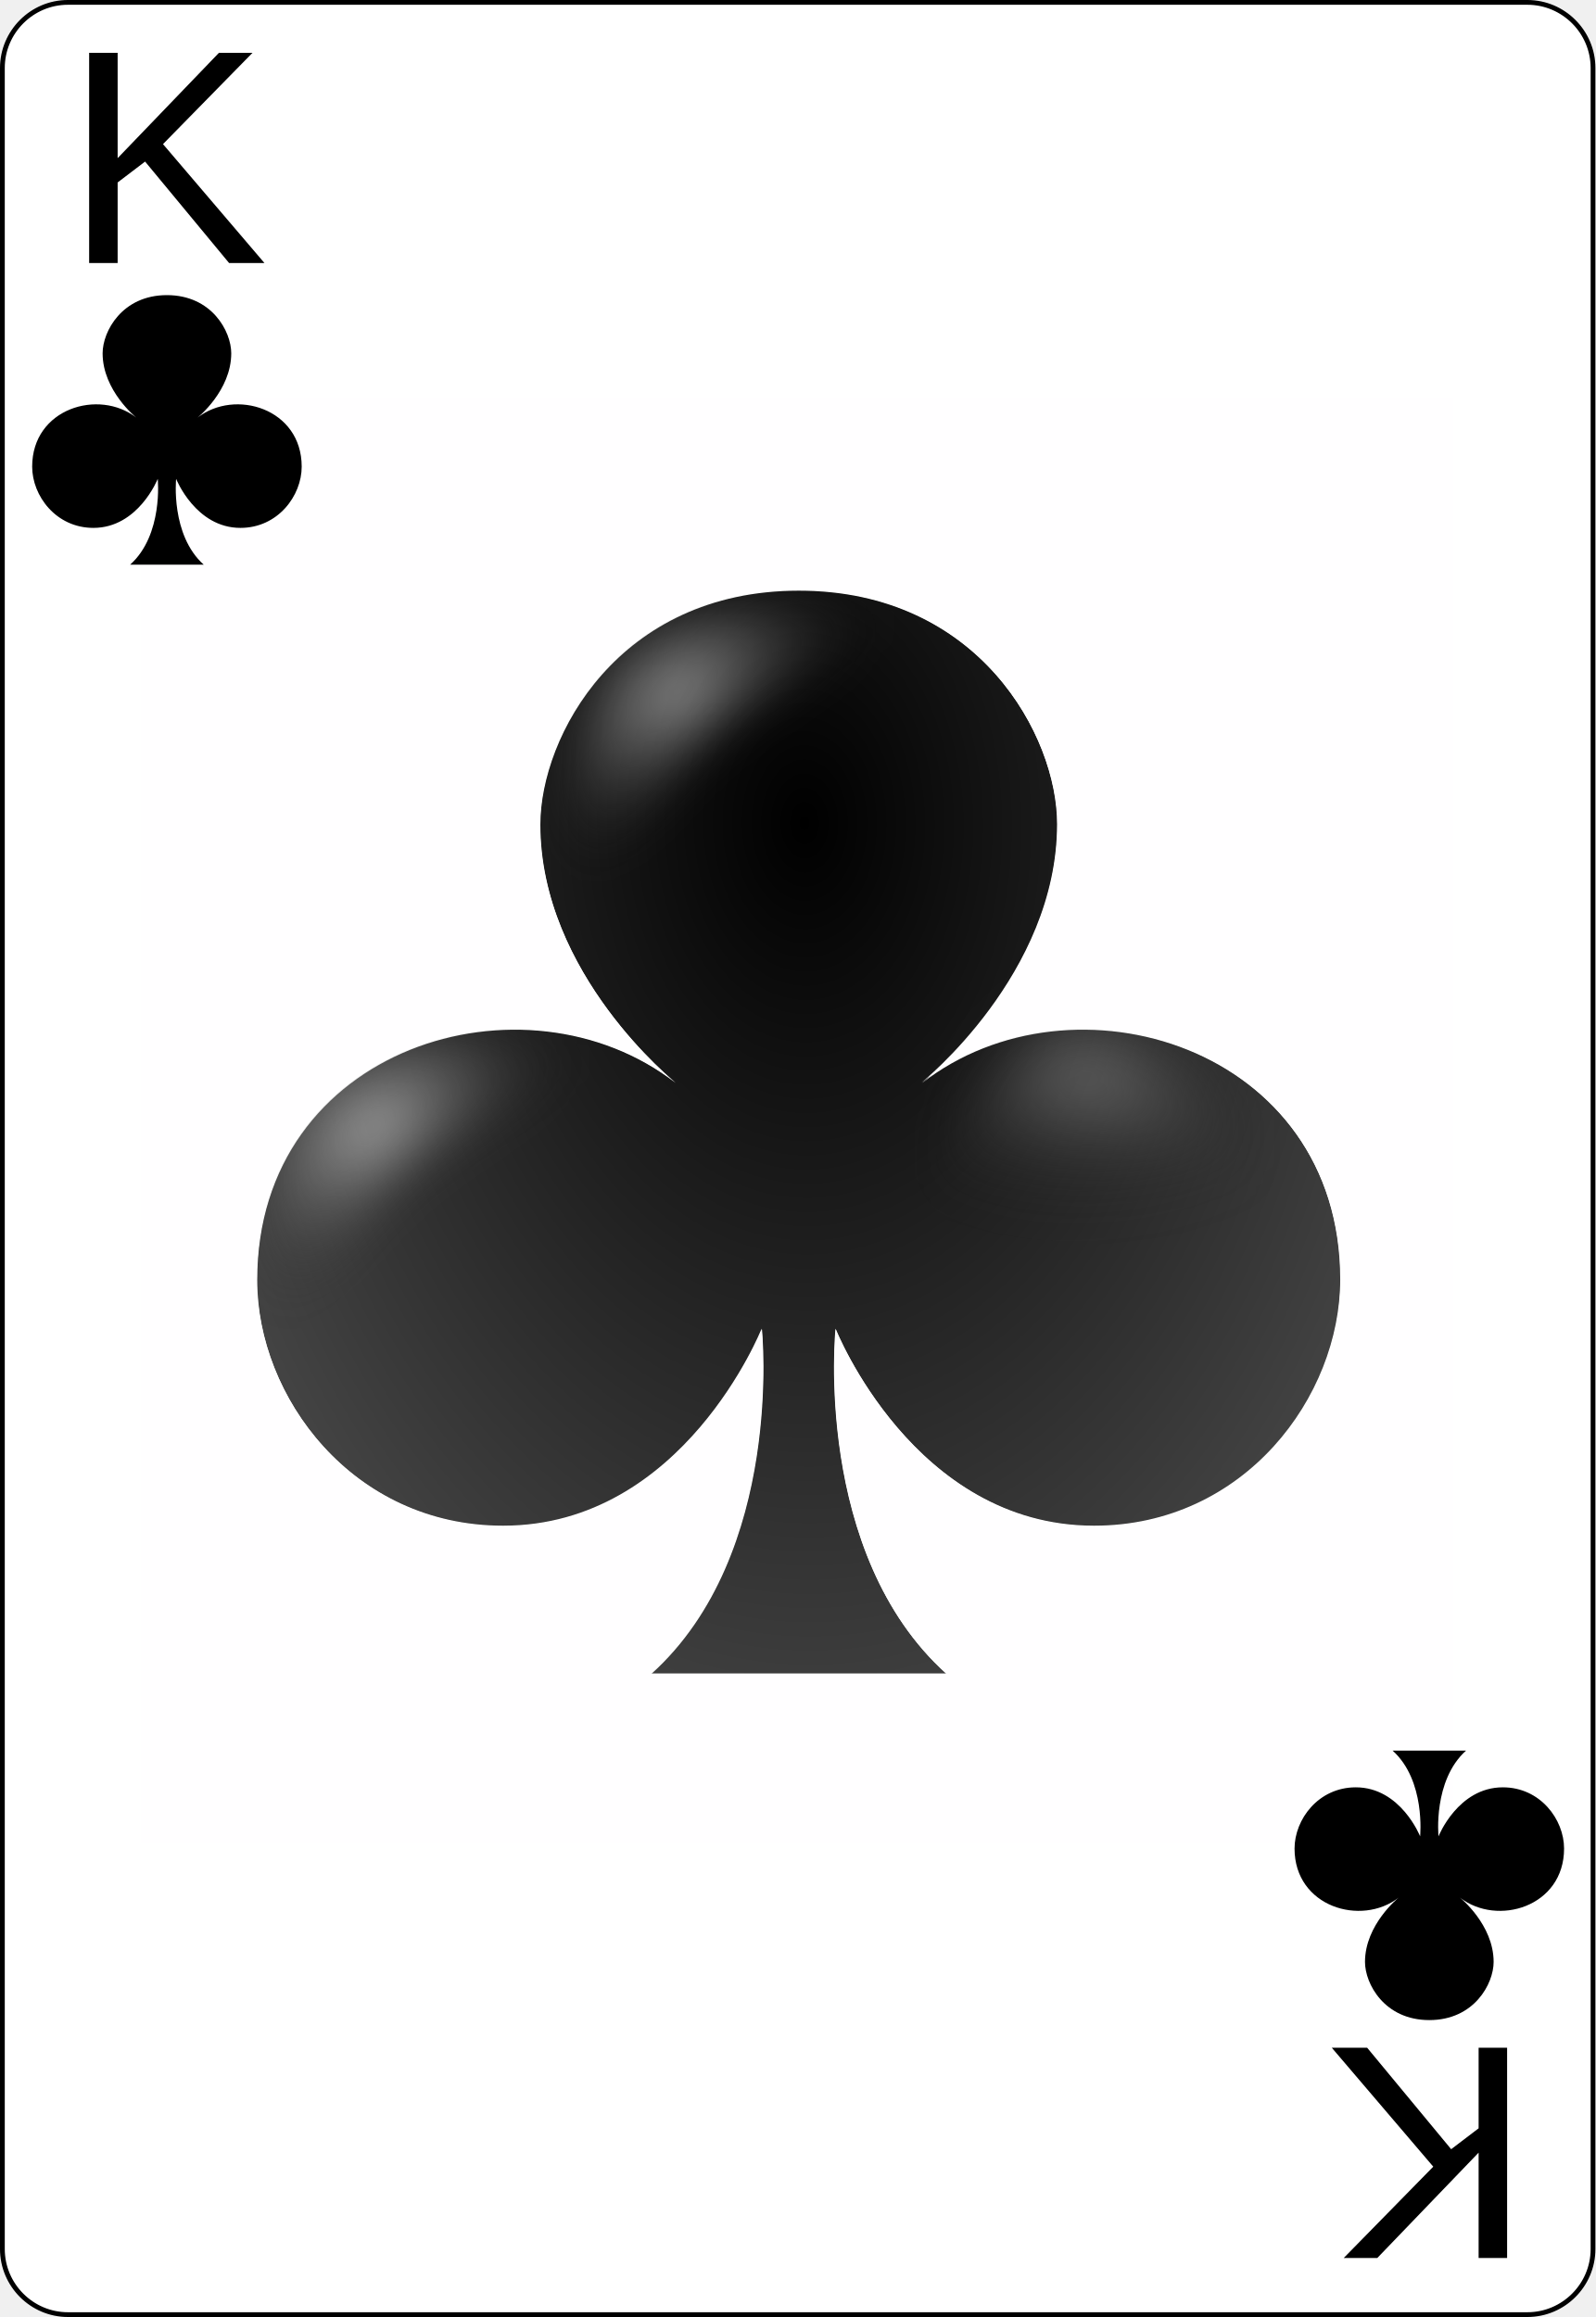
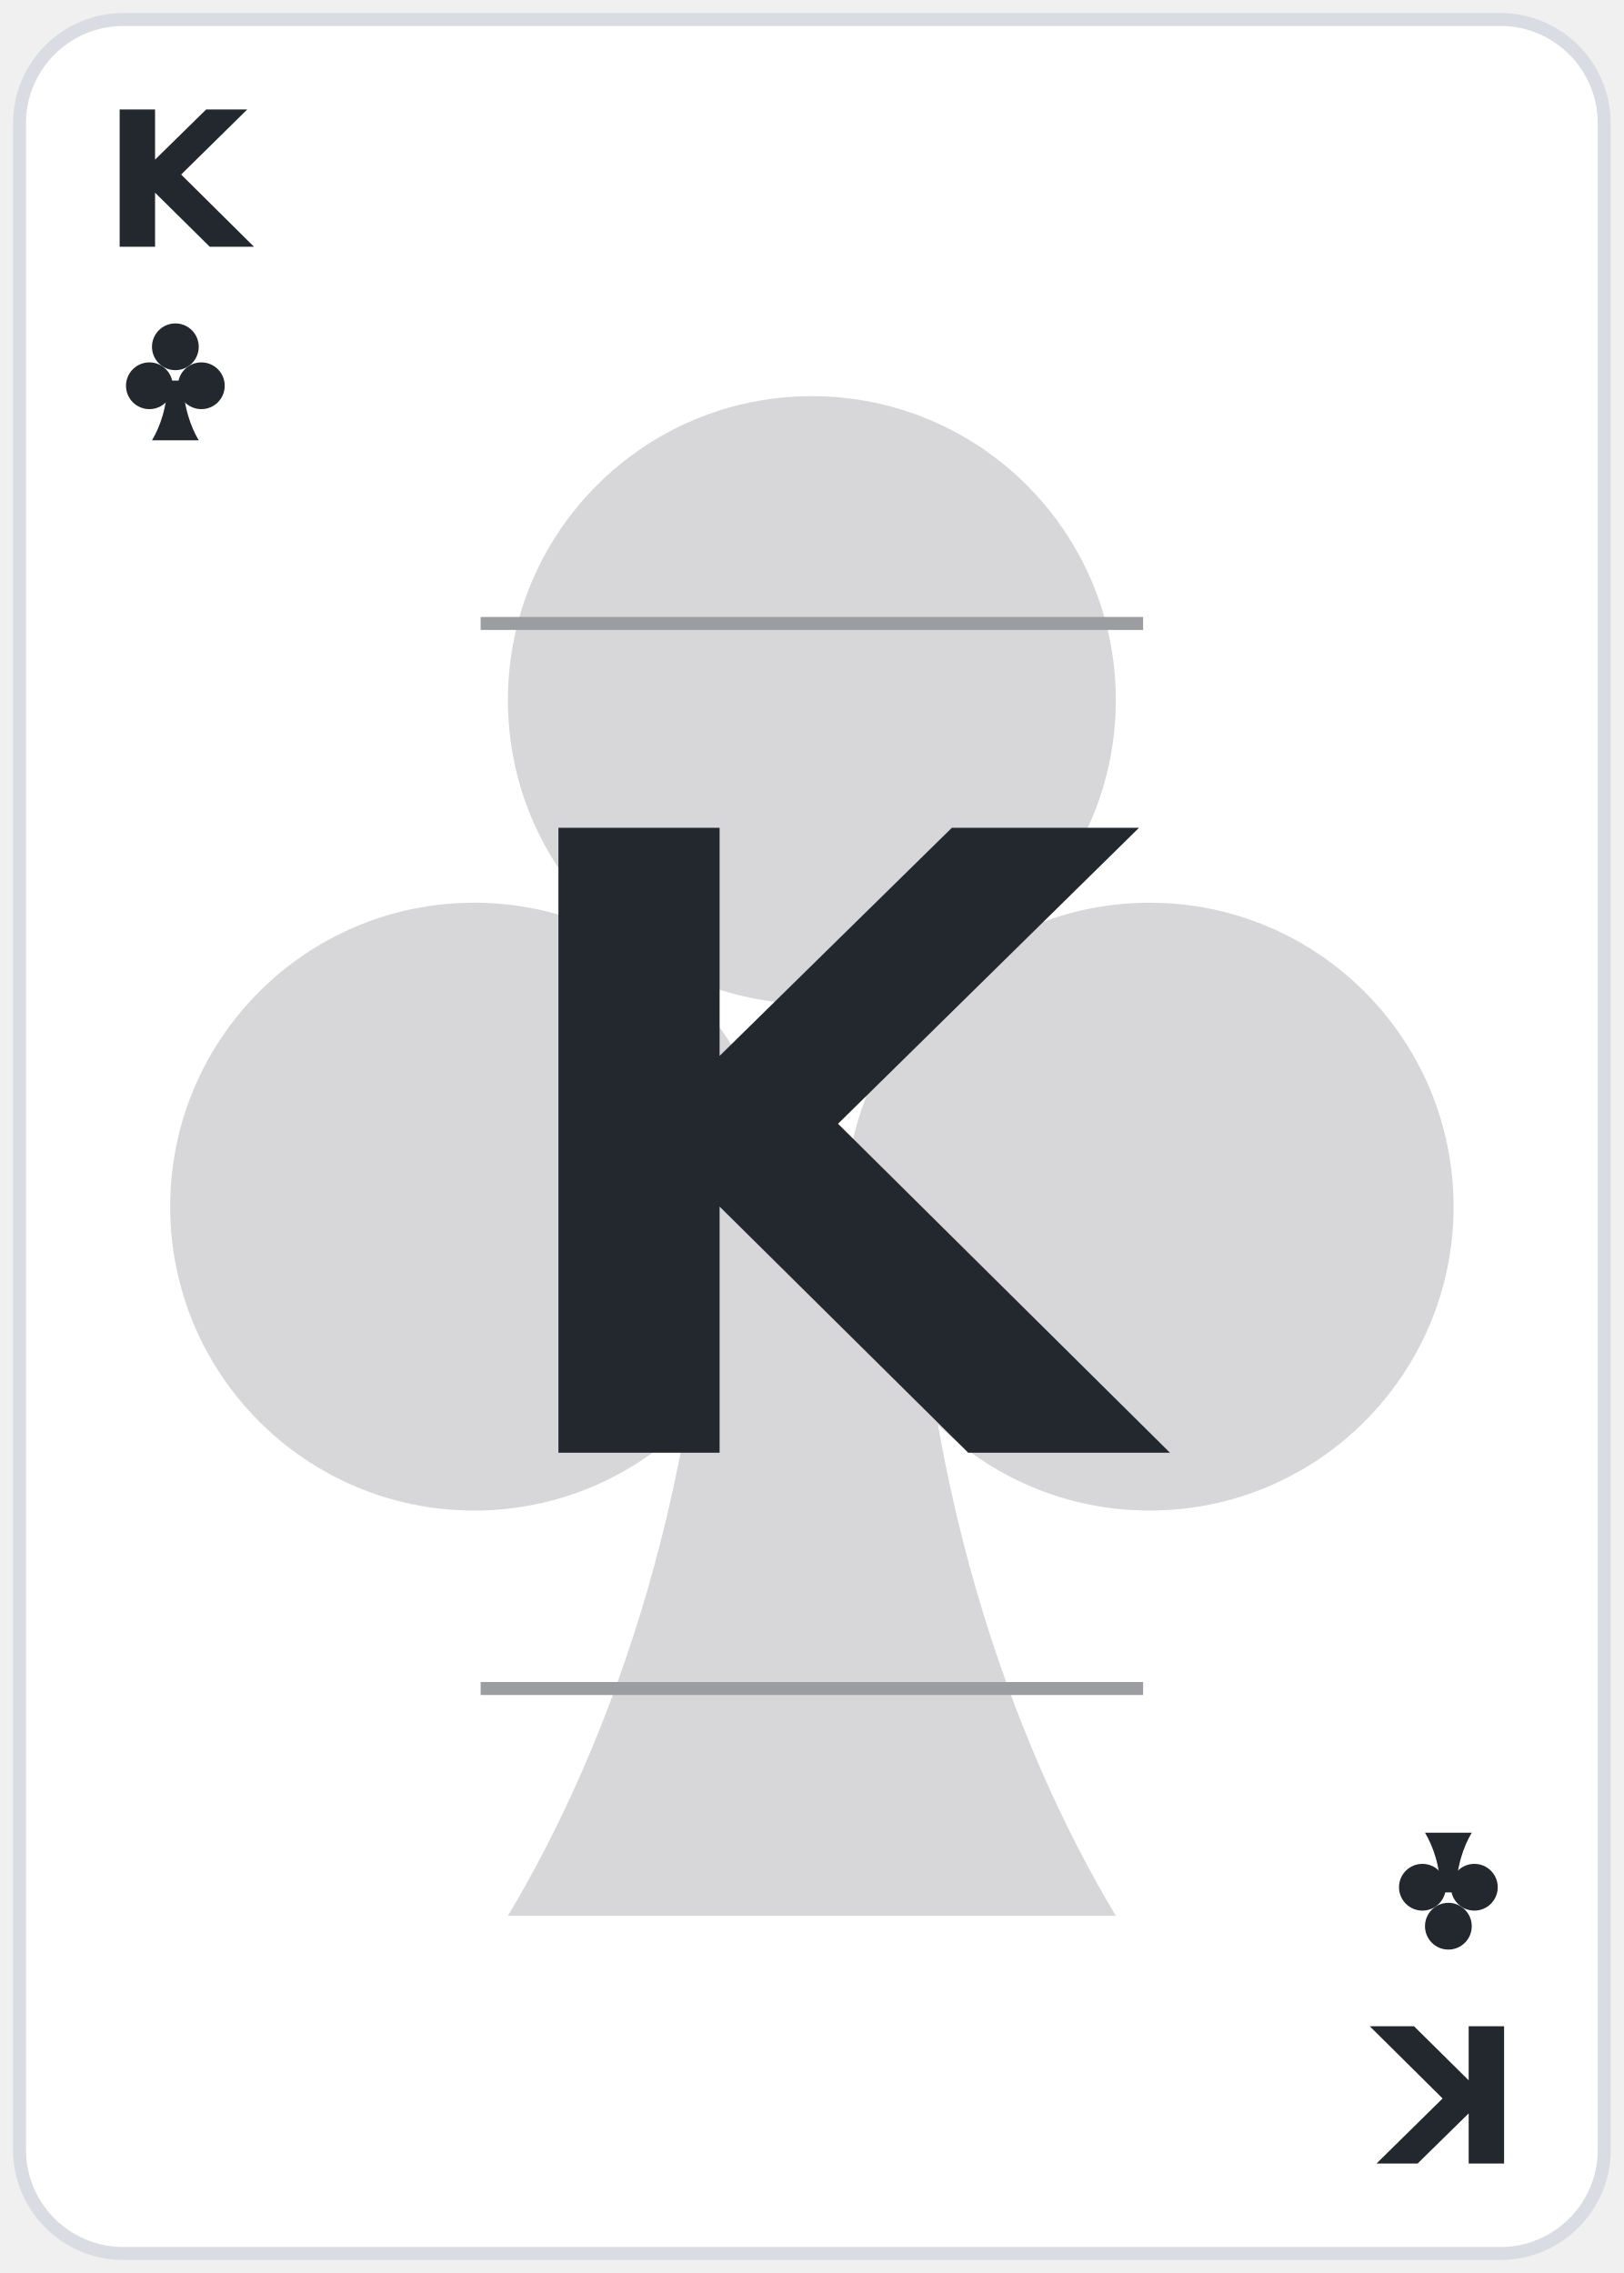
- <svg xmlns="http://www.w3.org/2000/svg" xmlns:xlink="http://www.w3.org/1999/xlink" width="167.087pt" height="242.667pt" viewBox="0 0 167.087 242.667" xml:space="preserve" id="svg2" version="1.1">
-   <defs id="defs41">
-     <radialGradient xlink:href="#linearGradient2984" id="radialGradient3760" cx="48.231" cy="18.138" fx="48.231" fy="18.138" r="9.5" gradientUnits="userSpaceOnUse" gradientTransform="matrix(-1.560526,0.01828294,-0.02684055,-2.290953,123.9838,58.80911)" />
-     <linearGradient id="linearGradient2984">
-       <stop style="stop-color:#000000;stop-opacity:1;" offset="0" id="stop2986" />
-       <stop style="stop-color:#000000;stop-opacity:0.656;" offset="1" id="stop2988" />
-     </linearGradient>
-     <radialGradient xlink:href="#linearGradient3784" id="radialGradient3792" cx="171.487" cy="511.223" fx="171.487" fy="511.223" r="81.903" gradientTransform="matrix(1.152989,-0.6739155,0.3948202,0.6754904,-233.6326,270.4008)" gradientUnits="userSpaceOnUse" />
-     <linearGradient id="linearGradient3784">
-       <stop style="stop-color:#ffffff;stop-opacity:0.534;" offset="0" id="stop3786" />
-       <stop style="stop-color:#000000;stop-opacity:0;" offset="1" id="stop3788" />
-     </linearGradient>
-     <filter color-interpolation-filters="sRGB" id="filter3834" x="-0.139" width="1.279" y="-0.162" height="1.325">
-       <feGaussianBlur stdDeviation="9.511" id="feGaussianBlur3836" />
-     </filter>
-     <radialGradient r="81.903" fy="511.223" fx="171.487" cy="511.223" cx="171.487" gradientTransform="matrix(1.152989,-0.6739155,0.3948202,0.6754904,-233.6326,270.4008)" gradientUnits="userSpaceOnUse" id="radialGradient3855" xlink:href="#linearGradient3784-4" />
-     <linearGradient id="linearGradient3784-4">
-       <stop style="stop-color:#ffffff;stop-opacity:0.519;" offset="0" id="stop3786-8" />
-       <stop style="stop-color:#000000;stop-opacity:0;" offset="1" id="stop3788-6" />
-     </linearGradient>
-     <filter color-interpolation-filters="sRGB" id="filter3834-6" x="-0.139" width="1.279" y="-0.162" height="1.325">
-       <feGaussianBlur stdDeviation="9.511" id="feGaussianBlur3836-6" />
-     </filter>
-     <radialGradient r="81.903" fy="461.841" fx="181.694" cy="461.841" cx="181.694" gradientTransform="matrix(1.152989,-0.6739155,0.3948202,0.6754904,-233.6326,270.4008)" gradientUnits="userSpaceOnUse" id="radialGradient3916" xlink:href="#linearGradient3784-3" />
-     <linearGradient id="linearGradient3784-3">
-       <stop style="stop-color:#ffffff;stop-opacity:0.702;" offset="0" id="stop3786-86" />
-       <stop style="stop-color:#000000;stop-opacity:0;" offset="1" id="stop3788-2" />
-     </linearGradient>
-     <filter color-interpolation-filters="sRGB" id="filter3834-7" x="-0.139" width="1.279" y="-0.162" height="1.325">
-       <feGaussianBlur stdDeviation="9.511" id="feGaussianBlur3836-0" />
-     </filter>
-   </defs>
-   <g id="Layer_x0020_1" style="fill-rule:nonzero;clip-rule:nonzero;stroke:#000000;stroke-miterlimit:4;">
-     <path style="fill:#FFFFFF;stroke-width:0.5;" d="M166.837,235.548c0,3.777-3.087,6.869-6.871,6.869H7.111c-3.775,0-6.861-3.092-6.861-6.869V7.12C0.25,3.343,3.336,0.25,7.111,0.25h152.855    c3.784,0,6.871,3.093,6.871,6.87v228.428z" id="path5" />
-     <g style="stroke:none;" id="g7">
-       <g id="g9">
- 				
- 			</g>
-     </g>
-     <g id="g15">
- 			
- 		</g>
-     <g id="g19">
- 			
- 		</g>
-     <g style="stroke:none;" id="g23">
-       <g id="g25">
- 				
- 			</g>
-     </g>
-     <g style="stroke:none;" id="g31">
-       <g id="g33">
- 				
- 			</g>
+ <svg xmlns="http://www.w3.org/2000/svg" width="250" height="350" viewBox="0 0 250 350">
+   <rect x="3" y="3" width="244" height="344" rx="16" fill="#ffffff" stroke="#d9dde3" stroke-width="2" />
+   <g transform="translate(125 154.6) scale(5.2)" opacity="0.9">
+     <g fill="#d3d3d5">
+       <circle cx="0" cy="-9" r="9" />
+       <circle cx="-10" cy="6" r="9" />
+       <circle cx="10" cy="6" r="9" />
+       <path d="M-3,4 C-3,14 -6,22 -9,27 L9,27 C6,22 3,14 3,4 Z" />
    </g>
  </g>
-   <text xml:space="preserve" style="font-size:32px;font-style:normal;font-weight:normal;line-height:125%;letter-spacing:0px;word-spacing:0px;fill:#000000;fill-opacity:1;stroke:none;font-family:Bitstream Vera Sans" x="6.711" y="27.548" id="text3788">
-     <tspan id="tspan3790" x="6.711" y="27.548" style="font-style:normal;font-variant:normal;font-weight:normal;font-stretch:normal;font-family:Arial;-inkscape-font-specification:Arial">K</tspan>
-   </text>
-   <g transform="matrix(0.206146,0,0,0.206146,8.870546,16.51276)" id="g3804">
-     <g id="layer1-1" transform="matrix(28.96992,0,0,28.96992,-1031.537,-187.3767)">
-       <path style="fill:url(#radialGradient3760);fill-opacity:1" d="m 50.291,22.698 c 0,0 2.375,-1.9 2.375,-4.534 0,-1.542 -1.369,-4.102 -4.534,-4.102 -3.165,0 -4.534,2.561 -4.534,4.102 0,2.634 2.375,4.534 2.375,4.534 -2.638,-2.055 -7.341,-0.652 -7.341,3.455 0,2.056 1.68,4.318 4.318,4.318 3.165,0 4.534,-3.455 4.534,-3.455 0,0 0.402,3.938 -1.943,6.046 h 5.182 c -2.345,-2.107 -1.943,-6.046 -1.943,-6.046 0,0 1.369,3.455 4.534,3.455 2.639,0 4.318,-2.263 4.318,-4.318 0,-4.107 -4.703,-5.51 -7.341,-3.455 z" id="cl" />
+   <line x1="74" y1="96" x2="176" y2="96" stroke="#9c9da0" stroke-width="2" />
+   <line x1="74" y1="260" x2="176" y2="260" stroke="#9c9da0" stroke-width="2" />
+   <text x="125" y="178" font-family="'DejaVu Sans','Helvetica',sans-serif" font-weight="bold" font-size="132" fill="#23272e" text-anchor="middle" dominant-baseline="central">K</text>
+   <g transform="translate(27 38)">
+     <text x="0" y="0" font-family="'DejaVu Sans','Helvetica',sans-serif" font-weight="bold" font-size="29" fill="#23272e" text-anchor="middle">K</text>
+     <g transform="translate(0 19) scale(0.4)">
+       <g fill="#23272e">
+         <circle cx="0" cy="-9" r="9" />
+         <circle cx="-10" cy="6" r="9" />
+         <circle cx="10" cy="6" r="9" />
+         <path d="M-3,4 C-3,14 -6,22 -9,27 L9,27 C6,22 3,14 3,4 Z" />
+       </g>
    </g>
-     <path transform="matrix(1.109126,0,0,1.207169,-37.34915,-111.3423)" id="path3762" d="m 117.301,604.266 c 0,0 -8.068,-94.95 22.857,-122.857 34.761,-31.369 140,-11.429 140,-11.429 0,0 -71.54,24.838 -100,48.571 -27.21,22.692 -62.857,85.714 -62.857,85.714 z" style="fill:url(#radialGradient3792);fill-opacity:1;stroke:none;filter:url(#filter3834)" />
-     <path transform="matrix(1.109126,0,0,1.207169,117.2523,-332.2654)" id="path3762-6" d="m 117.301,604.266 c 0,0 -8.068,-94.95 22.857,-122.857 34.761,-31.369 140,-11.429 140,-11.429 0,0 -71.54,24.838 -100,48.571 -27.21,22.692 -62.857,85.714 -62.857,85.714 z" style="fill:url(#radialGradient3855);fill-opacity:1;stroke:none;filter:url(#filter3834-6)" />
-     <path transform="matrix(1.142038,0.7029084,-0.8418848,1.367838,729.3719,-305.0747)" id="path3762-7" d="m 117.301,604.266 c 0,0 -8.068,-94.95 22.857,-122.857 34.761,-31.369 140,-11.429 140,-11.429 0,0 -71.54,24.838 -100,48.571 -27.21,22.692 -62.857,85.714 -62.857,85.714 z" style="fill:url(#radialGradient3916);fill-opacity:1;stroke:none;filter:url(#filter3834-7)" />
-     <path id="rect3015" d="m 28.356,122.025 0,734.281 667.156,0 0,-734.281 -667.156,0 z m 334.281,97.625 c 91.69,0 131.375,74.172 131.375,118.844 0,76.307 -68.812,131.344 -68.812,131.344 76.423,-59.533 212.656,-18.886 212.656,100.094 0,59.533 -48.642,125.094 -125.094,125.094 -91.69,0 -131.344,-100.094 -131.344,-100.094 0,0 -11.653,114.117 56.281,175.156 l -150.125,0 c 67.934,-61.069 56.312,-175.156 56.312,-175.156 0,0 -39.654,100.094 -131.344,100.094 -76.423,0 -125.094,-65.532 -125.094,-125.094 0,-118.979 136.234,-159.627 212.656,-100.094 0,0 -68.812,-55.037 -68.812,-131.344 0,-44.643 39.654,-118.844 131.344,-118.844 z" style="fill:#fffeff;fill-opacity:1;fill-rule:nonzero;stroke:none" />
  </g>
-   <g transform="matrix(1.485651,0,0,1.485651,-54.02466,10.01807)" id="layer1-1-4">
-     <path id="cl-9" d="m 50.291,22.698 c 0,0 2.375,-1.9 2.375,-4.534 0,-1.542 -1.369,-4.102 -4.534,-4.102 -3.165,0 -4.534,2.561 -4.534,4.102 0,2.634 2.375,4.534 2.375,4.534 -2.638,-2.055 -7.341,-0.652 -7.341,3.455 0,2.056 1.68,4.318 4.318,4.318 3.165,0 4.534,-3.455 4.534,-3.455 0,0 0.402,3.938 -1.943,6.046 h 5.182 c -2.345,-2.107 -1.943,-6.046 -1.943,-6.046 0,0 1.369,3.455 4.534,3.455 2.639,0 4.318,-2.263 4.318,-4.318 0,-4.107 -4.703,-5.51 -7.341,-3.455 z" style="fill:#000000" />
-   </g>
-   <text xml:space="preserve" style="font-size:32px;font-style:normal;font-weight:normal;line-height:125%;letter-spacing:0px;word-spacing:0px;fill:#000000;fill-opacity:1;stroke:none;font-family:Bitstream Vera Sans" x="-160.464" y="-214.467" id="text3788-8" transform="scale(-1,-1)">
-     <tspan id="tspan3790-7" x="-160.464" y="-214.467" style="font-style:normal;font-variant:normal;font-weight:normal;font-stretch:normal;font-family:Arial;-inkscape-font-specification:Arial">K</tspan>
-   </text>
-   <g transform="matrix(-1.485651,0,0,-1.485651,221.1992,232.4618)" id="layer1-1-4-1">
-     <path id="cl-9-7" d="m 50.291,22.698 c 0,0 2.375,-1.9 2.375,-4.534 0,-1.542 -1.369,-4.102 -4.534,-4.102 -3.165,0 -4.534,2.561 -4.534,4.102 0,2.634 2.375,4.534 2.375,4.534 -2.638,-2.055 -7.341,-0.652 -7.341,3.455 0,2.056 1.68,4.318 4.318,4.318 3.165,0 4.534,-3.455 4.534,-3.455 0,0 0.402,3.938 -1.943,6.046 h 5.182 c -2.345,-2.107 -1.943,-6.046 -1.943,-6.046 0,0 1.369,3.455 4.534,3.455 2.639,0 4.318,-2.263 4.318,-4.318 0,-4.107 -4.703,-5.51 -7.341,-3.455 z" style="fill:#000000" />
+   <g transform="translate(223 312) rotate(180)">
+     <text x="0" y="0" font-family="'DejaVu Sans','Helvetica',sans-serif" font-weight="bold" font-size="29" fill="#23272e" text-anchor="middle">K</text>
+     <g transform="translate(0 19) scale(0.4)">
+       <g fill="#23272e">
+         <circle cx="0" cy="-9" r="9" />
+         <circle cx="-10" cy="6" r="9" />
+         <circle cx="10" cy="6" r="9" />
+         <path d="M-3,4 C-3,14 -6,22 -9,27 L9,27 C6,22 3,14 3,4 Z" />
+       </g>
+     </g>
  </g>
</svg>
